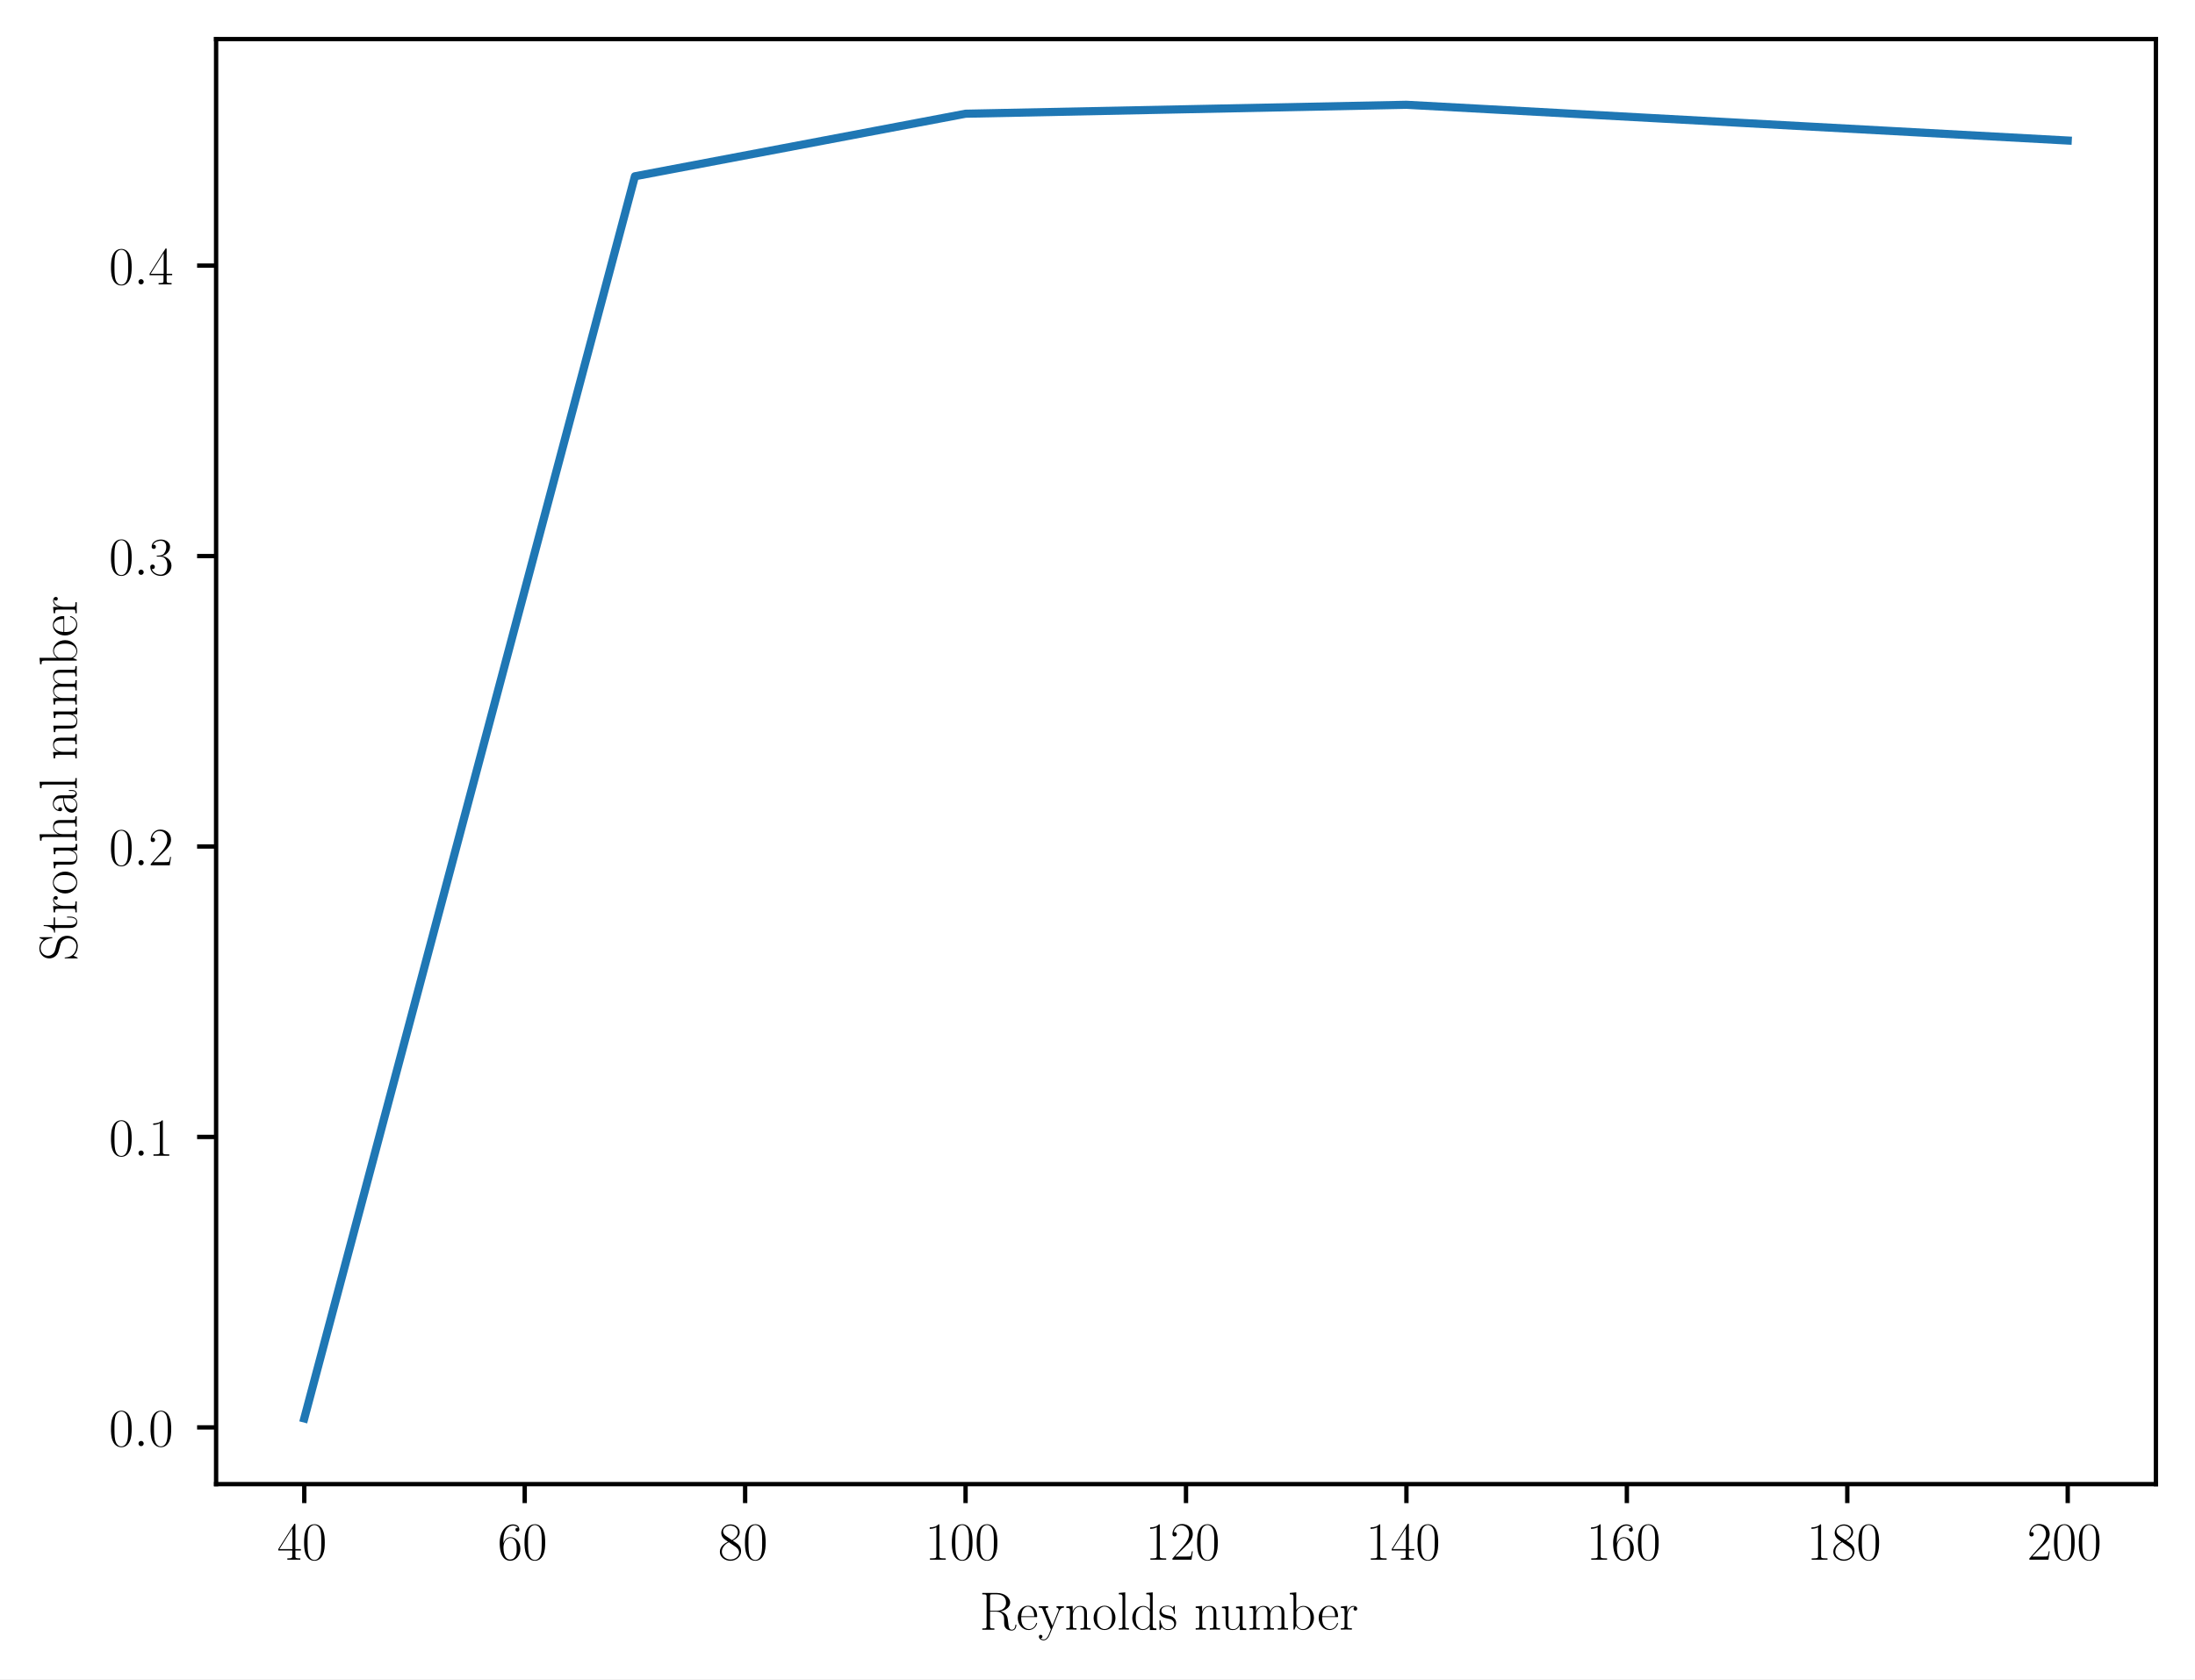
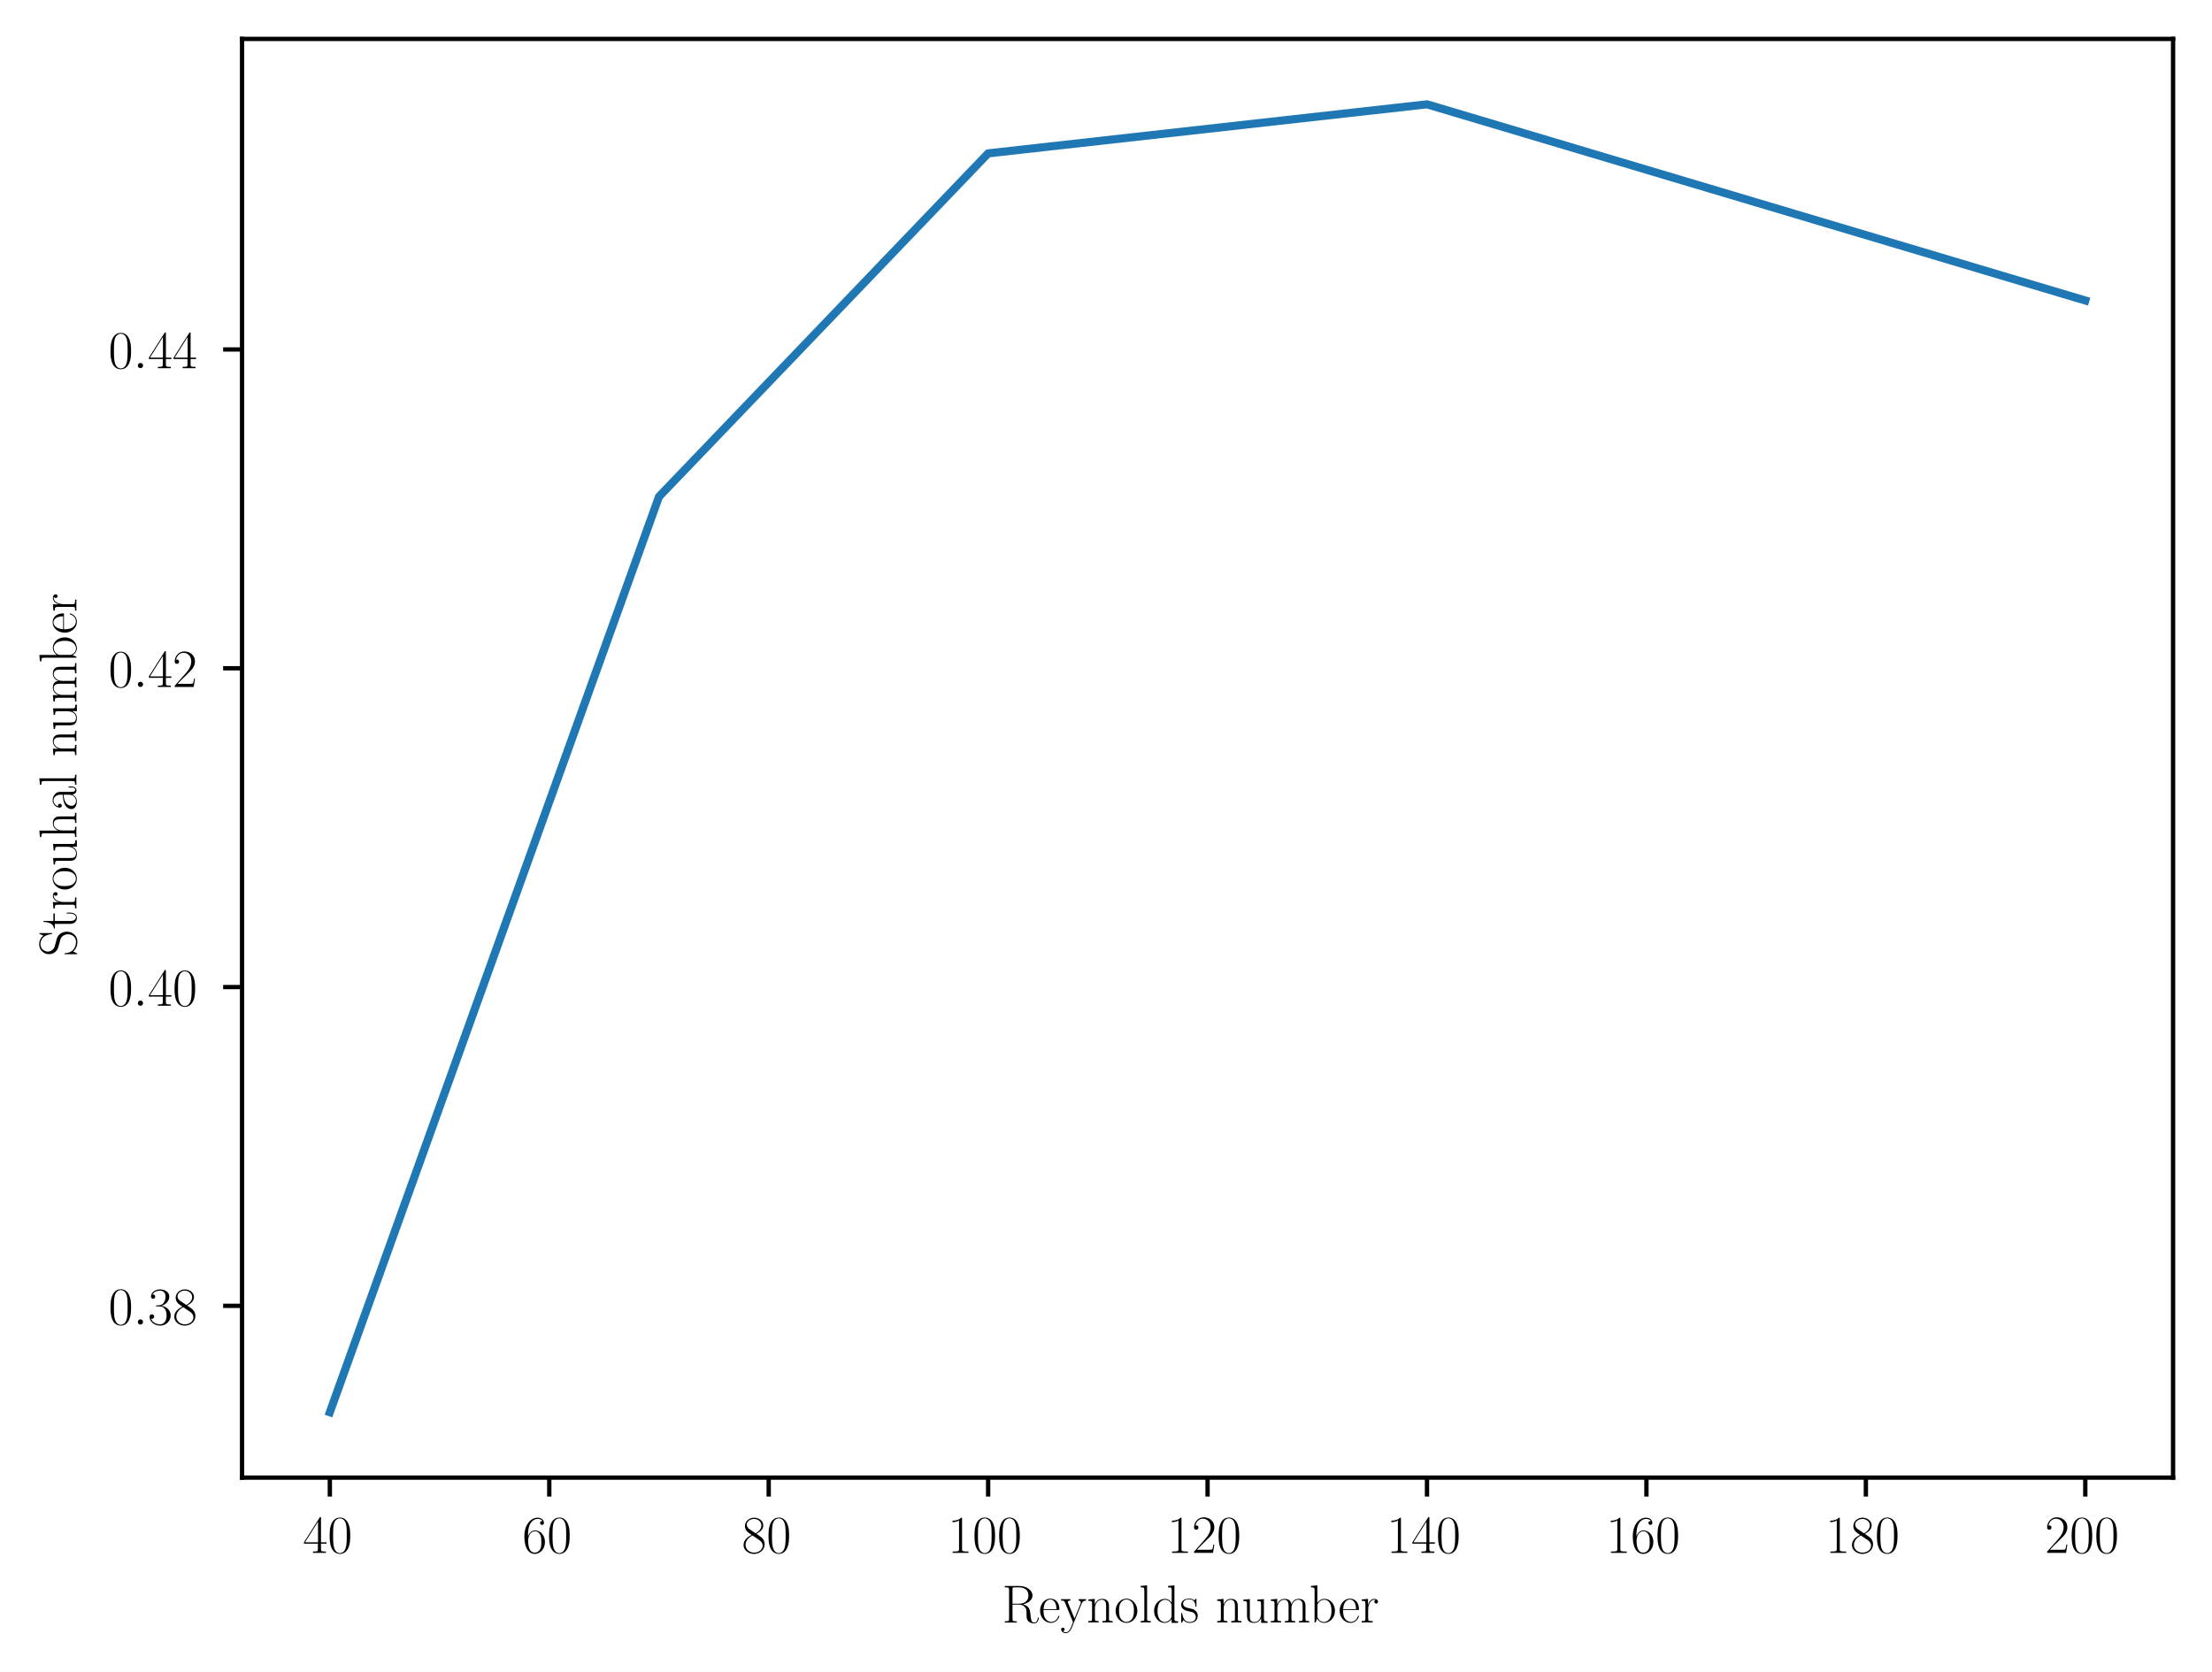
- <svg xmlns="http://www.w3.org/2000/svg" xmlns:xlink="http://www.w3.org/1999/xlink" height="309.223pt" version="1.1" viewBox="0 0 404.106 309.223" width="404.106pt">
+ <svg xmlns="http://www.w3.org/2000/svg" xmlns:xlink="http://www.w3.org/1999/xlink" height="309.223pt" version="1.1" viewBox="0 0 409.087 309.223" width="409.087pt">
  <defs>
    <style type="text/css">*{stroke-linecap:butt;stroke-linejoin:round;}</style>
  </defs>
  <g id="figure_1">
    <g id="patch_1">
-       <path d="M 0 309.223  L 404.106 309.223  L 404.106 0  L 0 0  z " style="fill:#ffffff;" />
+       <path d="M 0 309.223  L 409.087 309.223  L 409.087 0  L 0 0  z " style="fill:#ffffff;" />
    </g>
    <g id="axes_1">
      <g id="patch_2">
-         <path d="M 39.786 273.312  L 396.906 273.312  L 396.906 7.2  L 39.786 7.2  z " style="fill:#ffffff;" />
+         <path d="M 44.767 273.312  L 401.887 273.312  L 401.887 7.2  L 44.767 7.2  z " style="fill:#ffffff;" />
      </g>
      <g id="matplotlib.axis_1">
        <g id="xtick_1">
          <g id="line2d_1">
            <defs>
-               <path d="M 0 0  L 0 3.5  " id="m50e4c9558b" style="stroke:#000000;stroke-width:0.8;" />
+               <path d="M 0 0  L 0 3.5  " id="m56750f0252" style="stroke:#000000;stroke-width:0.8;" />
            </defs>
            <g>
-               <use style="stroke:#000000;stroke-width:0.8;" x="56.018" xlink:href="#m50e4c9558b" y="273.312" />
+               <use style="stroke:#000000;stroke-width:0.8;" x="61" xlink:href="#m56750f0252" y="273.312" />
            </g>
          </g>
          <g id="text_1">
-             <g transform="translate(51.03715 287.2305)scale(0.1 -0.1)">
+             <g transform="translate(56.01848 287.2305)scale(0.1 -0.1)">
              <defs>
                <path d="M 33.594 64.406  C 33.594 66.5 33.5 66.5 31.703 66.5  L 2 19.594  L 2 17  L 27.797 17  L 27.797 7.141  C 27.797 3.5 27.594 2.5 20.594 2.5  L 18.703 2.5  L 18.703 0  C 21.906 0 27.297 0 30.703 0  C 34.094 0 39.5 0 42.703 0  L 42.703 2.5  L 40.797 2.5  C 33.797 2.5 33.594 3.5 33.594 7.141  L 33.594 17  L 43.797 17  L 43.797 19.594  L 33.594 19.594  z M 28.094 57.859  L 28.094 19.594  L 4 19.594  z " id="CMR17-52" />
                <path d="M 42 31.641  C 42 37.75 41.906 48.125 37.703 56.109  C 34 63.109 28.094 65.594 22.906 65.594  C 18.094 65.594 12 63.406 8.203 56.203  C 4.203 48.719 3.797 39.438 3.797 31.641  C 3.797 25.953 3.906 17.281 7 9.672  C 11.297 -0.609 19 -2 22.906 -2  C 27.5 -2 34.5 -0.109 38.594 9.375  C 41.594 16.281 42 24.359 42 31.641  z M 22.906 -0.406  C 16.5 -0.406 12.703 5.078 11.297 12.688  C 10.203 18.562 10.203 27.156 10.203 32.75  C 10.203 40.438 10.203 46.828 11.5 52.922  C 13.406 61.391 19 64 22.906 64  C 27 64 32.297 61.297 34.203 53.125  C 35.5 47.438 35.594 40.734 35.594 32.75  C 35.594 26.25 35.594 18.266 34.406 12.375  C 32.297 1.484 26.406 -0.406 22.906 -0.406  z " id="CMR17-48" />
              </defs>
              <use transform="scale(0.996264)" xlink:href="#CMR17-52" />
              <use transform="translate(45.69048 0)scale(0.996264)" xlink:href="#CMR17-48" />
            </g>
          </g>
        </g>
        <g id="xtick_2">
          <g id="line2d_2">
            <g>
-               <use style="stroke:#000000;stroke-width:0.8;" x="96.6" xlink:href="#m50e4c9558b" y="273.312" />
+               <use style="stroke:#000000;stroke-width:0.8;" x="101.582" xlink:href="#m56750f0252" y="273.312" />
            </g>
          </g>
          <g id="text_2">
-             <g transform="translate(91.61897 287.2305)scale(0.1 -0.1)">
+             <g transform="translate(96.6003 287.2305)scale(0.1 -0.1)">
              <defs>
                <path d="M 10.594 34  C 10.594 57.656 21.797 63 28.297 63  C 30.406 63 35.5 62.641 37.5 59  C 35.906 59 32.906 59 32.906 55.516  C 32.906 52.828 35.094 51.922 36.5 51.922  C 37.406 51.922 40.094 52.312 40.094 55.625  C 40.094 61.781 35.094 65.297 28.203 65.297  C 16.297 65.297 3.797 52.969 3.797 31  C 3.797 3.953 15.094 -2 23.094 -2  C 32.797 -2 42 6.672 42 20.047  C 42 32.516 33.906 41.594 23.703 41.594  C 17.594 41.594 13.094 37.609 10.594 30.625  z M 23.094 0.391  C 10.797 0.391 10.797 18.75 10.797 22.438  C 10.797 29.625 14.203 40 23.5 40  C 25.203 40 30.094 40 33.406 33.125  C 35.203 29.219 35.203 25.141 35.203 20.141  C 35.203 14.75 35.203 10.781 33.094 6.781  C 30.906 2.672 27.703 0.391 23.094 0.391  z " id="CMR17-54" />
              </defs>
              <use transform="scale(0.996264)" xlink:href="#CMR17-54" />
              <use transform="translate(45.69048 0)scale(0.996264)" xlink:href="#CMR17-48" />
            </g>
          </g>
        </g>
        <g id="xtick_3">
          <g id="line2d_3">
            <g>
-               <use style="stroke:#000000;stroke-width:0.8;" x="137.182" xlink:href="#m50e4c9558b" y="273.312" />
+               <use style="stroke:#000000;stroke-width:0.8;" x="142.163" xlink:href="#m56750f0252" y="273.312" />
            </g>
          </g>
          <g id="text_3">
-             <g transform="translate(132.2008 287.2305)scale(0.1 -0.1)">
+             <g transform="translate(137.1821 287.2305)scale(0.1 -0.1)">
              <defs>
                <path d="M 27.203 35.375  C 33.5 38.547 39.906 43.328 39.906 50.984  C 39.906 60.016 31.094 65.297 23 65.297  C 13.906 65.297 5.906 58.734 5.906 49.688  C 5.906 47.203 6.5 42.922 10.406 39.141  C 11.406 38.156 15.594 35.172 18.297 33.281  C 13.797 30.984 3.297 25.531 3.297 14.594  C 3.297 4.359 13.094 -2 22.797 -2  C 33.5 -2 42.5 5.656 42.5 15.781  C 42.5 24.844 36.406 29.016 32.406 31.703  z M 14.094 44.094  C 13.297 44.594 9.297 47.672 9.297 52.359  C 9.297 58.422 15.594 63 22.797 63  C 30.703 63 36.5 57.438 36.5 50.969  C 36.5 41.703 26.094 36.422 25.594 36.422  C 25.5 36.422 25.406 36.422 24.594 37.031  z M 32.5 23.734  C 34 22.641 38.797 19.375 38.797 13.297  C 38.797 5.953 31.406 0.391 23 0.391  C 13.906 0.391 7 6.844 7 14.688  C 7 22.547 13.094 29.094 20 32.188  z " id="CMR17-56" />
              </defs>
              <use transform="scale(0.996264)" xlink:href="#CMR17-56" />
              <use transform="translate(45.69048 0)scale(0.996264)" xlink:href="#CMR17-48" />
            </g>
          </g>
        </g>
        <g id="xtick_4">
          <g id="line2d_4">
            <g>
-               <use style="stroke:#000000;stroke-width:0.8;" x="177.764" xlink:href="#m50e4c9558b" y="273.312" />
+               <use style="stroke:#000000;stroke-width:0.8;" x="182.745" xlink:href="#m56750f0252" y="273.312" />
            </g>
          </g>
          <g id="text_4">
-             <g transform="translate(170.2919 287.2305)scale(0.1 -0.1)">
+             <g transform="translate(175.2733 287.2305)scale(0.1 -0.1)">
              <defs>
                <path d="M 26.594 63.406  C 26.594 65.5 26.5 65.5 25.094 65.5  C 21.203 61.188 15.297 59.797 9.703 59.797  C 9.406 59.797 8.906 59.797 8.797 59.5  C 8.703 59.297 8.703 59.094 8.703 57  C 11.797 57 17 57.594 21 59.984  L 21 7.203  C 21 3.688 20.797 2.5 12.203 2.5  L 9.203 2.5  L 9.203 0  C 14 0 19 0 23.797 0  C 28.594 0 33.594 0 38.406 0  L 38.406 2.5  L 35.406 2.5  C 26.797 2.5 26.594 3.594 26.594 7.156  z " id="CMR17-49" />
              </defs>
              <use transform="scale(0.996264)" xlink:href="#CMR17-49" />
              <use transform="translate(45.69048 0)scale(0.996264)" xlink:href="#CMR17-48" />
              <use transform="translate(91.38095 0)scale(0.996264)" xlink:href="#CMR17-48" />
            </g>
          </g>
        </g>
        <g id="xtick_5">
          <g id="line2d_5">
            <g>
-               <use style="stroke:#000000;stroke-width:0.8;" x="218.346" xlink:href="#m50e4c9558b" y="273.312" />
+               <use style="stroke:#000000;stroke-width:0.8;" x="223.327" xlink:href="#m56750f0252" y="273.312" />
            </g>
          </g>
          <g id="text_5">
-             <g transform="translate(210.8738 287.2305)scale(0.1 -0.1)">
+             <g transform="translate(215.8551 287.2305)scale(0.1 -0.1)">
              <defs>
                <path d="M 41.703 15.453  L 39.906 15.453  C 38.906 8.375 38.094 7.172 37.703 6.562  C 37.203 5.766 30 5.766 28.594 5.766  L 9.406 5.766  C 13 9.672 20 16.75 28.5 24.953  C 34.594 30.734 41.703 37.531 41.703 47.422  C 41.703 59.219 32.297 66 21.797 66  C 10.797 66 4.094 56.312 4.094 47.344  C 4.094 43.438 7 42.938 8.203 42.938  C 9.203 42.938 12.203 43.547 12.203 47.031  C 12.203 50.109 9.594 51 8.203 51  C 7.594 51 7 50.906 6.594 50.703  C 8.5 59.219 14.297 63.406 20.406 63.406  C 29.094 63.406 34.797 56.516 34.797 47.422  C 34.797 38.734 29.703 31.25 24 24.75  L 4.094 2.281  L 4.094 0  L 39.297 0  z " id="CMR17-50" />
              </defs>
              <use transform="scale(0.996264)" xlink:href="#CMR17-49" />
              <use transform="translate(45.69048 0)scale(0.996264)" xlink:href="#CMR17-50" />
              <use transform="translate(91.38095 0)scale(0.996264)" xlink:href="#CMR17-48" />
            </g>
          </g>
        </g>
        <g id="xtick_6">
          <g id="line2d_6">
            <g>
-               <use style="stroke:#000000;stroke-width:0.8;" x="258.928" xlink:href="#m50e4c9558b" y="273.312" />
+               <use style="stroke:#000000;stroke-width:0.8;" x="263.909" xlink:href="#m56750f0252" y="273.312" />
            </g>
          </g>
          <g id="text_6">
-             <g transform="translate(251.4556 287.2305)scale(0.1 -0.1)">
+             <g transform="translate(256.4369 287.2305)scale(0.1 -0.1)">
              <use transform="scale(0.996264)" xlink:href="#CMR17-49" />
              <use transform="translate(45.69048 0)scale(0.996264)" xlink:href="#CMR17-52" />
              <use transform="translate(91.38095 0)scale(0.996264)" xlink:href="#CMR17-48" />
            </g>
          </g>
        </g>
        <g id="xtick_7">
          <g id="line2d_7">
            <g>
-               <use style="stroke:#000000;stroke-width:0.8;" x="299.509" xlink:href="#m50e4c9558b" y="273.312" />
+               <use style="stroke:#000000;stroke-width:0.8;" x="304.491" xlink:href="#m56750f0252" y="273.312" />
            </g>
          </g>
          <g id="text_7">
-             <g transform="translate(292.0374 287.2305)scale(0.1 -0.1)">
+             <g transform="translate(297.0187 287.2305)scale(0.1 -0.1)">
              <use transform="scale(0.996264)" xlink:href="#CMR17-49" />
              <use transform="translate(45.69048 0)scale(0.996264)" xlink:href="#CMR17-54" />
              <use transform="translate(91.38095 0)scale(0.996264)" xlink:href="#CMR17-48" />
            </g>
          </g>
        </g>
        <g id="xtick_8">
          <g id="line2d_8">
            <g>
-               <use style="stroke:#000000;stroke-width:0.8;" x="340.091" xlink:href="#m50e4c9558b" y="273.312" />
+               <use style="stroke:#000000;stroke-width:0.8;" x="345.073" xlink:href="#m56750f0252" y="273.312" />
            </g>
          </g>
          <g id="text_8">
-             <g transform="translate(332.6192 287.2305)scale(0.1 -0.1)">
+             <g transform="translate(337.6005 287.2305)scale(0.1 -0.1)">
              <use transform="scale(0.996264)" xlink:href="#CMR17-49" />
              <use transform="translate(45.69048 0)scale(0.996264)" xlink:href="#CMR17-56" />
              <use transform="translate(91.38095 0)scale(0.996264)" xlink:href="#CMR17-48" />
            </g>
          </g>
        </g>
        <g id="xtick_9">
          <g id="line2d_9">
            <g>
-               <use style="stroke:#000000;stroke-width:0.8;" x="380.673" xlink:href="#m50e4c9558b" y="273.312" />
+               <use style="stroke:#000000;stroke-width:0.8;" x="385.654" xlink:href="#m56750f0252" y="273.312" />
            </g>
          </g>
          <g id="text_9">
-             <g transform="translate(373.201 287.2305)scale(0.1 -0.1)">
+             <g transform="translate(378.1824 287.2305)scale(0.1 -0.1)">
              <use transform="scale(0.996264)" xlink:href="#CMR17-50" />
              <use transform="translate(45.69048 0)scale(0.996264)" xlink:href="#CMR17-48" />
              <use transform="translate(91.38095 0)scale(0.996264)" xlink:href="#CMR17-48" />
            </g>
          </g>
        </g>
        <g id="text_10">
-           <g transform="translate(180.3216 300.0862)scale(0.1 -0.1)">
+           <g transform="translate(185.3029 300.0862)scale(0.1 -0.1)">
            <defs>
              <path d="M 39.203 33.531  C 48.703 35.438 56.703 41.812 56.703 49.781  C 56.703 59.141 46.094 67.594 32.094 67.594  L 5.203 67.594  L 5.203 65  C 12.094 65 13.203 65 13.203 60.516  L 13.203 6.484  C 13.203 2 12.094 2 5.203 2  L 5.203 -0.406  C 8.094 -0.406 13.297 -0.406 16.406 -0.406  C 19.5 -0.406 24.703 -0.406 27.594 -0.406  L 27.594 2  C 20.703 2 19.594 2 19.594 6.516  L 19.594 33  L 31.297 33  C 37 33 40.203 30.688 41.594 29.391  C 45.594 25.5 45.594 22.797 45.594 16  C 45.594 9.297 45.594 5.891 48.594 2.5  C 52.406 -1.594 57.5 -2 59.703 -2  C 67.094 -2 68.203 6.188 68.203 7.859  C 68.203 8.438 68.203 9.141 67.297 9.141  C 66.5 9.141 66.406 8.547 66.406 8.156  C 65.906 1.75 63 -0.406 59.906 -0.406  C 54.406 -0.406 53.797 5.859 53.203 11.938  C 52.906 14.031 52.703 15.516 52.5 17.703  C 51.906 22.688 51.094 29.953 39.203 33.531  z M 31 34.594  L 19.594 34.594  L 19.594 61.141  C 19.594 64.516 19.797 65 23.797 65  L 31.094 65  C 39.406 65 49.094 62.141 49.094 49.844  C 49.094 37.062 38.5 34.594 31 34.594  z " id="CMR17-82" />
              <path d="M 38.094 23  C 38.5 23.406 38.5 23.609 38.5 24.625  C 38.5 34.969 33.094 44 21.703 44  C 11.094 44 2.703 33.891 2.703 21.609  C 2.703 8.609 12.203 -1 22.797 -1  C 34 -1 38.406 9.484 38.406 11.562  C 38.406 12.25 37.797 12.25 37.594 12.25  C 36.906 12.25 36.797 12.047 36.406 10.875  C 34.203 4.141 28.703 0.797 23.5 0.797  C 19.203 0.797 14.906 3.172 12.203 7.5  C 9.094 12.547 9.094 18.375 9.094 23  z M 9.203 24.5  C 9.906 39.141 17.594 42.406 21.594 42.406  C 28.406 42.406 33 35.891 33.094 24.5  z " id="CMR17-101" />
              <path d="M 39 34.328  C 41.5 40.406 46 40.406 47.406 40.406  L 47.406 43  C 45.5 43 43 43 41.094 43  C 39 43 35.703 43 33.703 43.094  L 33.703 40.5  C 37.5 40.203 37.594 37.406 37.594 36.609  C 37.594 35.625 37.406 35.125 36.906 33.922  L 26 7.016  L 14.094 36.031  C 13.594 37.219 13.594 37.906 13.594 38.016  C 13.594 40.203 15.906 40.406 18.297 40.406  L 18.297 43.094  C 15.906 43 11.594 43 9.094 43  C 6.406 43 3.203 43 1 43.094  L 1 40.406  C 6.406 40.406 7 39.906 8.297 36.719  L 23.203 0.234  C 18.703 -11.531 16.094 -18.406 9.797 -18.406  C 8.703 -18.406 6.203 -18.109 4.406 -16.312  C 6.703 -16.109 7.703 -14.719 7.703 -13.016  C 7.703 -11.328 6.5 -9.828 4.5 -9.828  C 2.297 -9.828 1.203 -11.328 1.203 -13.125  C 1.203 -17.109 5.297 -20 9.797 -20  C 15.594 -20 19.203 -14.406 21.203 -9.438  z " id="CMR17-121" />
              <path d="M 41.5 30.203  C 41.5 35.297 40.5 43.594 28.703 43.594  C 20.797 43.594 16.703 37.5 15.203 33.5  L 15.094 33.5  L 15.094 43.594  L 3.297 42.5  L 3.297 39.906  C 9.203 39.906 10.094 39.297 10.094 34.5  L 10.094 6.688  C 10.094 2.875 9.703 2.391 3.297 2.391  L 3.297 -0.203  C 5.703 0 10.094 0 12.703 0  C 15.297 0 19.797 0 22.203 -0.203  L 22.203 2.391  C 15.797 2.391 15.406 2.781 15.406 6.688  L 15.406 25.906  C 15.406 35.109 21 42 28 42  C 35.406 42 36.203 35.406 36.203 30.594  L 36.203 6.688  C 36.203 2.875 35.797 2.391 29.406 2.391  L 29.406 -0.203  C 31.797 0 36.203 0 38.797 0  C 41.406 0 45.906 0 48.297 -0.203  L 48.297 2.391  C 41.906 2.391 41.5 2.781 41.5 6.688  z " id="CMR17-110" />
              <path d="M 43.094 21.188  C 43.094 34 33.797 44 22.906 44  C 12 44 2.703 34 2.703 21.188  C 2.703 8.609 12 -1 22.906 -1  C 33.797 -1 43.094 8.609 43.094 21.188  z M 22.906 0.797  C 18.203 0.797 14.203 3.594 11.906 7.5  C 9.406 11.984 9.094 17.594 9.094 22  C 9.094 26.203 9.297 31.406 11.906 35.906  C 13.906 39.203 17.797 42.406 22.906 42.406  C 27.406 42.406 31.203 39.906 33.594 36.406  C 36.703 31.703 36.703 25.109 36.703 22  C 36.703 18.094 36.5 12.109 33.797 7.297  C 31 2.703 26.703 0.797 22.906 0.797  z " id="CMR17-111" />
              <path d="M 15.297 68.688  L 3.406 67.594  L 3.406 65  C 9.297 65 10.203 64.406 10.203 59.641  L 10.203 6.656  C 10.203 2.875 9.797 2.391 3.406 2.391  L 3.406 -0.203  C 5.797 0 10.203 0 12.703 0  C 15.297 0 19.703 0 22.094 -0.203  L 22.094 2.391  C 15.703 2.391 15.297 2.781 15.297 6.656  z " id="CMR17-108" />
              <path d="M 29.203 67.594  L 29.203 65  C 35.094 65 36 64.406 36 59.688  L 36 36.641  C 35.594 37.141 31.5 43.594 23.406 43.594  C 13.203 43.594 3.297 34.5 3.297 21.312  C 3.297 8.203 12.594 -1 22.406 -1  C 30.906 -1 35.297 5.266 35.797 5.938  L 35.797 -0.984  L 47.906 -0.984  L 47.906 2  C 42 2 41.094 2.594 41.094 7.391  L 41.094 68.688  z M 35.797 11.797  C 35.797 8.797 34 6.094 31.703 4.094  C 28.297 1.094 24.906 0.594 23 0.594  C 20.094 0.594 9.703 2.094 9.703 21.188  C 9.703 40.812 21.297 42 23.906 42  C 28.5 42 32.203 39.406 34.5 35.797  C 35.797 33.703 35.797 33.406 35.797 31.609  z " id="CMR17-100" />
              <path d="M 30.906 42.141  C 30.906 43.953 30.797 44.047 30.203 44.047  C 29.797 44.047 29.703 43.953 28.5 42.453  C 28.203 42.047 27.297 41.031 27 40.641  C 23.797 44.047 19.297 44.047 17.594 44.047  C 6.5 44.047 2.5 38.234 2.5 32.438  C 2.5 23.406 12.703 21.328 15.594 20.703  C 21.906 19.422 24.094 19.016 26.203 17.203  C 27.5 16.016 29.703 13.812 29.703 10.219  C 29.703 6 27.297 0.594 18.094 0.594  C 9.406 0.594 6.297 7.188 4.5 15.953  C 4.203 17.344 4.203 17.453 3.406 17.453  C 2.594 17.453 2.5 17.344 2.5 15.359  L 2.5 0.984  C 2.5 -0.797 2.594 -0.906 3.203 -0.906  C 3.703 -0.906 3.797 -0.797 4.297 0  C 4.906 0.891 6.406 3.297 7 4.312  C 9 1.609 12.5 -1 18.094 -1  C 28 -1 33.297 4.422 33.297 12.25  C 33.297 17.375 30.594 20.078 29.297 21.281  C 26.297 24.391 22.797 25.094 18.594 25.891  C 13.094 27.109 6.094 28.516 6.094 34.641  C 6.094 37.234 7.5 42.766 17.594 42.766  C 28.297 42.766 28.906 32.719 29.094 29.5  C 29.203 29 29.703 28.891 30 28.891  C 30.906 28.891 30.906 29.203 30.906 30.906  z " id="CMR17-115" />
              <path d="M 29.406 42.078  L 29.406 39.5  C 35.297 39.5 36.203 38.891 36.203 34.156  L 36.203 16.125  C 36.203 7.812 31.703 0.594 24.297 0.594  C 16.094 0.594 15.406 5.438 15.406 10.594  L 15.406 43.172  L 3.297 42.078  L 3.297 39.5  C 7.297 39.5 10 39.5 10.094 35.531  L 10.094 16.531  C 10.094 9.891 10.094 5.641 12.703 2.859  C 14 1.578 16.5 -1 23.703 -1  C 32.203 -1 35.5 5.891 36.297 7.906  L 36.406 7.906  L 36.406 -0.984  L 48.297 -0.984  L 48.297 2  C 42.406 2 41.5 2.594 41.5 7.391  L 41.5 43.172  z " id="CMR17-117" />
              <path d="M 67.594 30.203  C 67.594 35.188 66.703 43.594 54.797 43.594  C 48 43.594 43.297 39 41.5 33.609  L 41.406 33.609  C 40.203 41.812 34.297 43.594 28.703 43.594  C 20.797 43.594 16.703 37.5 15.203 33.5  L 15.094 33.5  L 15.094 43.594  L 3.297 42.5  L 3.297 39.906  C 9.203 39.906 10.094 39.297 10.094 34.5  L 10.094 6.688  C 10.094 2.875 9.703 2.391 3.297 2.391  L 3.297 -0.203  C 5.703 0 10.094 0 12.703 0  C 15.297 0 19.797 0 22.203 -0.203  L 22.203 2.391  C 15.797 2.391 15.406 2.781 15.406 6.688  L 15.406 25.906  C 15.406 35.109 21 42 28 42  C 35.406 42 36.203 35.406 36.203 30.594  L 36.203 6.688  C 36.203 2.875 35.797 2.391 29.406 2.391  L 29.406 -0.203  C 31.797 0 36.203 0 38.797 0  C 41.406 0 45.906 0 48.297 -0.203  L 48.297 2.391  C 41.906 2.391 41.5 2.781 41.5 6.688  L 41.5 25.906  C 41.5 35.109 47.094 42 54.094 42  C 61.5 42 62.297 35.406 62.297 30.594  L 62.297 6.688  C 62.297 2.875 61.906 2.391 55.5 2.391  L 55.5 -0.203  C 57.906 0 62.297 0 64.906 0  C 67.5 0 72 0 74.406 -0.203  L 74.406 2.391  C 68 2.391 67.594 2.781 67.594 6.688  z " id="CMR17-109" />
              <path d="M 15 68.688  L 3.094 67.594  L 3.094 65  C 9 65 9.906 64.406 9.906 59.641  L 9.906 -0.203  L 11.703 -0.203  L 14.594 6.891  C 17.5 2.203 21.797 -1 27.594 -1  C 37.594 -1 47.703 7.812 47.703 21.406  C 47.703 34.188 38.703 43.594 28.594 43.594  C 22.406 43.594 18 40.297 15 36.406  z M 15.203 31.312  C 15.203 33.094 15.203 33.406 16.594 35.5  C 20.5 41.516 26.094 42 28 42  C 31 42 41.297 40.391 41.297 21.5  C 41.297 1.688 29.5 0.594 27.094 0.594  C 24 0.594 19.5 1.781 16.297 7.594  C 15.203 9.5 15.203 9.703 15.203 11.484  z " id="CMR17-98" />
              <path d="M 15 23.391  C 15 33 19.094 42 26.594 42  C 27.297 42 28 41.906 28.703 41.594  C 28.703 41.594 26.5 40.891 26.5 38.312  C 26.5 35.906 28.406 34.906 29.906 34.906  C 31.094 34.906 33.297 35.609 33.297 38.406  C 33.297 41.609 30.094 43.594 26.703 43.594  C 19.094 43.594 15.797 36.203 14.797 32.703  L 14.703 32.703  L 14.703 43.594  L 3.094 42.5  L 3.094 39.906  C 9 39.906 9.906 39.297 9.906 34.5  L 9.906 6.688  C 9.906 2.875 9.5 2.391 3.094 2.391  L 3.094 -0.203  C 5.5 0 10.094 0 12.703 0  C 15.594 0 20.703 0 23.406 -0.203  L 23.406 2.391  C 16.203 2.391 15 2.391 15 6.875  z " id="CMR17-114" />
            </defs>
            <use transform="scale(0.996264)" xlink:href="#CMR17-82" />
            <use transform="translate(67.7911 0)scale(0.996264)" xlink:href="#CMR17-101" />
            <use transform="translate(108.2768 0)scale(0.996264)" xlink:href="#CMR17-121" />
            <use transform="translate(156.5697 0)scale(0.996264)" xlink:href="#CMR17-110" />
            <use transform="translate(207.465 0)scale(0.996264)" xlink:href="#CMR17-111" />
            <use transform="translate(253.1555 0)scale(0.996264)" xlink:href="#CMR17-108" />
            <use transform="translate(278.0266 0)scale(0.996264)" xlink:href="#CMR17-100" />
            <use transform="translate(328.922 0)scale(0.996264)" xlink:href="#CMR17-115" />
            <use transform="translate(394.7993 0)scale(0.996264)" xlink:href="#CMR17-110" />
            <use transform="translate(443.0922 0)scale(0.996264)" xlink:href="#CMR17-117" />
            <use transform="translate(493.9875 0)scale(0.996264)" xlink:href="#CMR17-109" />
            <use transform="translate(568.3047 0)scale(0.996264)" xlink:href="#CMR17-98" />
            <use transform="translate(621.8025 0)scale(0.996264)" xlink:href="#CMR17-101" />
            <use transform="translate(662.2881 0)scale(0.996264)" xlink:href="#CMR17-114" />
          </g>
        </g>
      </g>
      <g id="matplotlib.axis_2">
        <g id="ytick_1">
          <g id="line2d_10">
            <defs>
-               <path d="M 0 0  L -3.5 0  " id="mf3d00ab80b" style="stroke:#000000;stroke-width:0.8;" />
+               <path d="M 0 0  L -3.5 0  " id="m5bb0ad4d6e" style="stroke:#000000;stroke-width:0.8;" />
            </defs>
            <g>
-               <use style="stroke:#000000;stroke-width:0.8;" x="39.786" xlink:href="#mf3d00ab80b" y="262.862" />
+               <use style="stroke:#000000;stroke-width:0.8;" x="44.767" xlink:href="#m5bb0ad4d6e" y="241.542" />
            </g>
          </g>
          <g id="text_11">
-             <g transform="translate(20.05568 266.321)scale(0.1 -0.1)">
+             <g transform="translate(20.05568 245.0016)scale(0.1 -0.1)">
              <defs>
                <path d="M 18.406 4.797  C 18.406 7.688 16 9.672 13.594 9.672  C 10.703 9.672 8.703 7.281 8.703 4.891  C 8.703 2 11.094 0 13.5 0  C 16.406 0 18.406 2.391 18.406 4.797  z " id="CMMI12-58" />
-               </defs>
-               <use transform="scale(0.996264)" xlink:href="#CMR17-48" />
-               <use transform="translate(45.69048 0)scale(0.996264)" xlink:href="#CMMI12-58" />
-               <use transform="translate(72.78765 0)scale(0.996264)" xlink:href="#CMR17-48" />
-             </g>
-           </g>
-         </g>
-         <g id="ytick_2">
-           <g id="line2d_11">
-             <g>
-               <use style="stroke:#000000;stroke-width:0.8;" x="39.786" xlink:href="#mf3d00ab80b" y="209.376" />
-             </g>
-           </g>
-           <g id="text_12">
-             <g transform="translate(20.05568 212.8348)scale(0.1 -0.1)">
-               <use transform="scale(0.996264)" xlink:href="#CMR17-48" />
-               <use transform="translate(45.69048 0)scale(0.996264)" xlink:href="#CMMI12-58" />
-               <use transform="translate(72.78765 0)scale(0.996264)" xlink:href="#CMR17-49" />
-             </g>
-           </g>
-         </g>
-         <g id="ytick_3">
-           <g id="line2d_12">
-             <g>
-               <use style="stroke:#000000;stroke-width:0.8;" x="39.786" xlink:href="#mf3d00ab80b" y="155.889" />
-             </g>
-           </g>
-           <g id="text_13">
-             <g transform="translate(20.05568 159.3487)scale(0.1 -0.1)">
-               <use transform="scale(0.996264)" xlink:href="#CMR17-48" />
-               <use transform="translate(45.69048 0)scale(0.996264)" xlink:href="#CMMI12-58" />
-               <use transform="translate(72.78765 0)scale(0.996264)" xlink:href="#CMR17-50" />
-             </g>
-           </g>
-         </g>
-         <g id="ytick_4">
-           <g id="line2d_13">
-             <g>
-               <use style="stroke:#000000;stroke-width:0.8;" x="39.786" xlink:href="#mf3d00ab80b" y="102.403" />
-             </g>
-           </g>
-           <g id="text_14">
-             <g transform="translate(20.05568 105.8626)scale(0.1 -0.1)">
-               <defs>
                <path d="M 22.094 33.703  C 31 33.703 34.906 25.969 34.906 17.031  C 34.906 5 28.5 0.391 22.703 0.391  C 17.406 0.391 8.797 3.031 6.094 10.828  C 6.594 10.625 7.094 10.625 7.594 10.625  C 10 10.625 11.797 12.219 11.797 14.812  C 11.797 17.703 9.594 19 7.594 19  C 5.906 19 3.297 18.203 3.297 14.469  C 3.297 5.234 12.297 -2 22.906 -2  C 34 -2 42.5 6.719 42.5 16.953  C 42.5 26.672 34.5 33.703 25 34.797  C 32.594 36.375 39.906 43.062 39.906 52.016  C 39.906 59.688 32 65.297 23 65.297  C 13.906 65.297 5.906 59.828 5.906 52.016  C 5.906 48.594 8.5 48 9.797 48  C 11.906 48 13.703 49.297 13.703 51.891  C 13.703 54.469 11.906 55.766 9.797 55.766  C 9.406 55.766 8.906 55.766 8.5 55.578  C 11.406 61.859 19.297 63 22.797 63  C 26.297 63 32.906 61.328 32.906 51.875  C 32.906 49.109 32.5 44.188 29.094 39.844  C 26.094 36 22.703 36 19.406 35.688  C 18.906 35.688 16.594 35.453 16.203 35.453  C 15.5 35.359 15.094 35.266 15.094 34.5  C 15.094 33.797 15.203 33.703 17.203 33.703  z " id="CMR17-51" />
              </defs>
              <use transform="scale(0.996264)" xlink:href="#CMR17-48" />
              <use transform="translate(45.69048 0)scale(0.996264)" xlink:href="#CMMI12-58" />
              <use transform="translate(72.78765 0)scale(0.996264)" xlink:href="#CMR17-51" />
-             </g>
-           </g>
-         </g>
-         <g id="ytick_5">
-           <g id="line2d_14">
-             <g>
-               <use style="stroke:#000000;stroke-width:0.8;" x="39.786" xlink:href="#mf3d00ab80b" y="48.917" />
-             </g>
-           </g>
-           <g id="text_15">
-             <g transform="translate(20.05568 52.37646)scale(0.1 -0.1)">
+               <use transform="translate(118.4781 0)scale(0.996264)" xlink:href="#CMR17-56" />
+             </g>
+           </g>
+         </g>
+         <g id="ytick_2">
+           <g id="line2d_11">
+             <g>
+               <use style="stroke:#000000;stroke-width:0.8;" x="44.767" xlink:href="#m5bb0ad4d6e" y="182.576" />
+             </g>
+           </g>
+           <g id="text_12">
+             <g transform="translate(20.05568 186.0355)scale(0.1 -0.1)">
              <use transform="scale(0.996264)" xlink:href="#CMR17-48" />
              <use transform="translate(45.69048 0)scale(0.996264)" xlink:href="#CMMI12-58" />
              <use transform="translate(72.78765 0)scale(0.996264)" xlink:href="#CMR17-52" />
-             </g>
-           </g>
-         </g>
-         <g id="text_16">
+               <use transform="translate(118.4781 0)scale(0.996264)" xlink:href="#CMR17-48" />
+             </g>
+           </g>
+         </g>
+         <g id="ytick_3">
+           <g id="line2d_12">
+             <g>
+               <use style="stroke:#000000;stroke-width:0.8;" x="44.767" xlink:href="#m5bb0ad4d6e" y="123.61" />
+             </g>
+           </g>
+           <g id="text_13">
+             <g transform="translate(20.05568 127.0695)scale(0.1 -0.1)">
+               <use transform="scale(0.996264)" xlink:href="#CMR17-48" />
+               <use transform="translate(45.69048 0)scale(0.996264)" xlink:href="#CMMI12-58" />
+               <use transform="translate(72.78765 0)scale(0.996264)" xlink:href="#CMR17-52" />
+               <use transform="translate(118.4781 0)scale(0.996264)" xlink:href="#CMR17-50" />
+             </g>
+           </g>
+         </g>
+         <g id="ytick_4">
+           <g id="line2d_13">
+             <g>
+               <use style="stroke:#000000;stroke-width:0.8;" x="44.767" xlink:href="#m5bb0ad4d6e" y="64.644" />
+             </g>
+           </g>
+           <g id="text_14">
+             <g transform="translate(20.05568 68.10342)scale(0.1 -0.1)">
+               <use transform="scale(0.996264)" xlink:href="#CMR17-48" />
+               <use transform="translate(45.69048 0)scale(0.996264)" xlink:href="#CMMI12-58" />
+               <use transform="translate(72.78765 0)scale(0.996264)" xlink:href="#CMR17-52" />
+               <use transform="translate(118.4781 0)scale(0.996264)" xlink:href="#CMR17-52" />
+             </g>
+           </g>
+         </g>
+         <g id="text_15">
          <g transform="translate(14.1185 176.9518)rotate(-90)scale(0.1 -0.1)">
            <defs>
              <path d="M 43.797 67.031  C 43.797 68.812 43.703 68.922 43.094 68.922  C 42.5 68.922 42.297 68.516 41.906 67.625  L 38.906 61.047  C 35.094 66.516 29.297 69 23 69  C 12.797 69 4.594 60.953 4.594 50.828  C 4.594 47.75 5.297 43.375 8.703 39.219  C 12.406 34.656 15.906 33.859 23.906 31.766  C 26.906 30.969 31.906 29.672 32.906 29.281  C 38.594 26.906 41.594 20.953 41.594 15.391  C 41.594 8.234 36.5 0.594 27.797 0.594  C 17.094 0.594 7.094 6.547 6.406 20.484  C 6.297 22.078 6.203 22.172 5.5 22.172  C 4.703 22.172 4.594 22.078 4.594 20.078  L 4.594 -0.016  C 4.594 -1.797 4.703 -1.906 5.297 -1.906  C 6 -1.906 6.203 -1.406 7.594 1.688  C 7.703 1.984 7.703 2.188 9.594 5.953  C 14.594 -0.609 23 -2 27.797 -2  C 38.703 -2 46.406 7.047 46.406 17.562  C 46.406 22.719 44.5 26.688 43.406 28.484  C 39.203 34.844 34.703 36.031 29.906 37.219  C 29.203 37.531 29 37.531 23.406 38.906  C 18 40.297 15.703 41 13.203 43.688  C 10.406 46.75 9.406 49.938 9.406 53.109  C 9.406 59.562 14.594 66.609 23.094 66.609  C 33.703 66.609 40.297 59.156 41.797 46.766  C 42.094 44.969 42.203 44.875 42.906 44.875  C 43.797 44.875 43.797 45.172 43.797 46.859  z " id="CMR17-83" />
              <path d="M 15.094 40  L 29.094 40  L 29.094 42.578  L 15.094 42.578  L 15.094 61  L 13.297 61  C 13.094 50.703 9.594 41.688 1.094 41.688  L 1.094 40  L 9.797 40  L 9.797 12.047  C 9.797 10.156 9.797 -1 21.406 -1  C 27.297 -1 30.703 4.781 30.703 12.141  L 30.703 17.812  L 28.906 17.812  L 28.906 12.234  C 28.906 5.375 26.203 0.797 22 0.797  C 19.094 0.797 15.094 2.781 15.094 11.844  z " id="CMR17-116" />
              <path d="M 41.5 30.203  C 41.5 35.297 40.5 43.594 28.703 43.594  C 20.5 43.594 16.5 37 15.297 33.703  L 15.203 33.703  L 15.203 68.688  L 3.297 67.594  L 3.297 65  C 9.203 65 10.094 64.406 10.094 59.641  L 10.094 6.656  C 10.094 2.875 9.703 2.391 3.297 2.391  L 3.297 -0.203  C 5.703 0 10.094 0 12.703 0  C 15.297 0 19.797 0 22.203 -0.203  L 22.203 2.391  C 15.797 2.391 15.406 2.781 15.406 6.688  L 15.406 25.906  C 15.406 35.109 21 42 28 42  C 35.406 42 36.203 35.406 36.203 30.594  L 36.203 6.688  C 36.203 2.875 35.797 2.391 29.406 2.391  L 29.406 -0.203  C 31.797 0 36.203 0 38.797 0  C 41.406 0 45.906 0 48.297 -0.203  L 48.297 2.391  C 41.906 2.391 41.5 2.781 41.5 6.688  z " id="CMR17-104" />
              <path d="M 36 25.828  C 36 32.375 36 35.844 31.797 39.734  C 28.094 43 23.797 44 20.406 44  C 12.5 44 6.797 37.609 6.797 30.797  C 6.797 27 9.797 27 10.406 27  C 11.703 27 14 27.781 14 30.531  C 14 33 12.094 34.078 10.406 34.078  C 10 34.078 9.5 33.969 9.203 33.875  C 11.297 40.5 16.703 42.406 20.203 42.406  C 25.203 42.406 30.703 37.953 30.703 29.453  L 30.703 25  C 24.797 25 17.703 24.203 12.094 21.203  C 5.797 17.703 4 12.703 4 8.906  C 4 1.203 13 -1 18.297 -1  C 23.797 -1 28.906 2.172 31.094 7.984  C 31.297 3.641 34.094 -0.281 38.5 -0.281  C 40.594 -0.281 45.906 1.094 45.906 8.859  L 45.906 14.375  L 44.094 14.375  L 44.094 8.781  C 44.094 2.781 41.406 2 40.094 2  C 36 2 36 7.156 36 11.531  z M 30.703 13.594  C 30.703 4.953 24.5 0.594 19 0.594  C 14 0.594 10.094 4.297 10.094 8.906  C 10.094 11.891 11.406 17.188 17.203 20.391  C 22 23.094 27.5 23.5 30.703 23.5  z " id="CMR17-97" />
            </defs>
            <use transform="scale(0.996264)" xlink:href="#CMR17-83" />
            <use transform="translate(50.89537 0)scale(0.996264)" xlink:href="#CMR17-116" />
            <use transform="translate(86.17614 0)scale(0.996264)" xlink:href="#CMR17-114" />
            <use transform="translate(121.4569 0)scale(0.996264)" xlink:href="#CMR17-111" />
            <use transform="translate(167.1474 0)scale(0.996264)" xlink:href="#CMR17-117" />
            <use transform="translate(218.0428 0)scale(0.996264)" xlink:href="#CMR17-104" />
            <use transform="translate(268.9381 0)scale(0.996264)" xlink:href="#CMR17-97" />
            <use transform="translate(314.6286 0)scale(0.996264)" xlink:href="#CMR17-108" />
            <use transform="translate(369.5756 0)scale(0.996264)" xlink:href="#CMR17-110" />
            <use transform="translate(417.8685 0)scale(0.996264)" xlink:href="#CMR17-117" />
            <use transform="translate(468.7639 0)scale(0.996264)" xlink:href="#CMR17-109" />
            <use transform="translate(543.081 0)scale(0.996264)" xlink:href="#CMR17-98" />
            <use transform="translate(596.5789 0)scale(0.996264)" xlink:href="#CMR17-101" />
            <use transform="translate(637.0645 0)scale(0.996264)" xlink:href="#CMR17-114" />
          </g>
        </g>
      </g>
-       <g id="line2d_15">
-         <path clip-path="url(#p4dd916e29d)" d="M 56.018 261.216  L 116.891 32.462  L 177.764 20.942  L 258.928 19.296  L 319.8 22.587  L 380.673 25.879  " style="fill:none;stroke:#1f77b4;stroke-linecap:square;stroke-width:1.5;" />
+       <g id="line2d_14">
+         <path clip-path="url(#p72161ab3fa)" d="M 61 261.216  L 121.873 91.869  L 182.745 28.368  L 263.909 19.296  L 324.782 37.439  L 385.654 55.583  " style="fill:none;stroke:#1f77b4;stroke-linecap:square;stroke-width:1.5;" />
      </g>
      <g id="patch_3">
-         <path d="M 39.786 273.312  L 39.786 7.2  " style="fill:none;stroke:#000000;stroke-linecap:square;stroke-linejoin:miter;stroke-width:0.8;" />
+         <path d="M 44.767 273.312  L 44.767 7.2  " style="fill:none;stroke:#000000;stroke-linecap:square;stroke-linejoin:miter;stroke-width:0.8;" />
      </g>
      <g id="patch_4">
-         <path d="M 396.906 273.312  L 396.906 7.2  " style="fill:none;stroke:#000000;stroke-linecap:square;stroke-linejoin:miter;stroke-width:0.8;" />
+         <path d="M 401.887 273.312  L 401.887 7.2  " style="fill:none;stroke:#000000;stroke-linecap:square;stroke-linejoin:miter;stroke-width:0.8;" />
      </g>
      <g id="patch_5">
-         <path d="M 39.786 273.312  L 396.906 273.312  " style="fill:none;stroke:#000000;stroke-linecap:square;stroke-linejoin:miter;stroke-width:0.8;" />
+         <path d="M 44.767 273.312  L 401.887 273.312  " style="fill:none;stroke:#000000;stroke-linecap:square;stroke-linejoin:miter;stroke-width:0.8;" />
      </g>
      <g id="patch_6">
-         <path d="M 39.786 7.2  L 396.906 7.2  " style="fill:none;stroke:#000000;stroke-linecap:square;stroke-linejoin:miter;stroke-width:0.8;" />
+         <path d="M 44.767 7.2  L 401.887 7.2  " style="fill:none;stroke:#000000;stroke-linecap:square;stroke-linejoin:miter;stroke-width:0.8;" />
      </g>
    </g>
  </g>
  <defs>
-     <clipPath id="p4dd916e29d">
-       <rect height="266.112" width="357.12" x="39.786" y="7.2" />
+     <clipPath id="p72161ab3fa">
+       <rect height="266.112" width="357.12" x="44.767" y="7.2" />
    </clipPath>
  </defs>
</svg>
